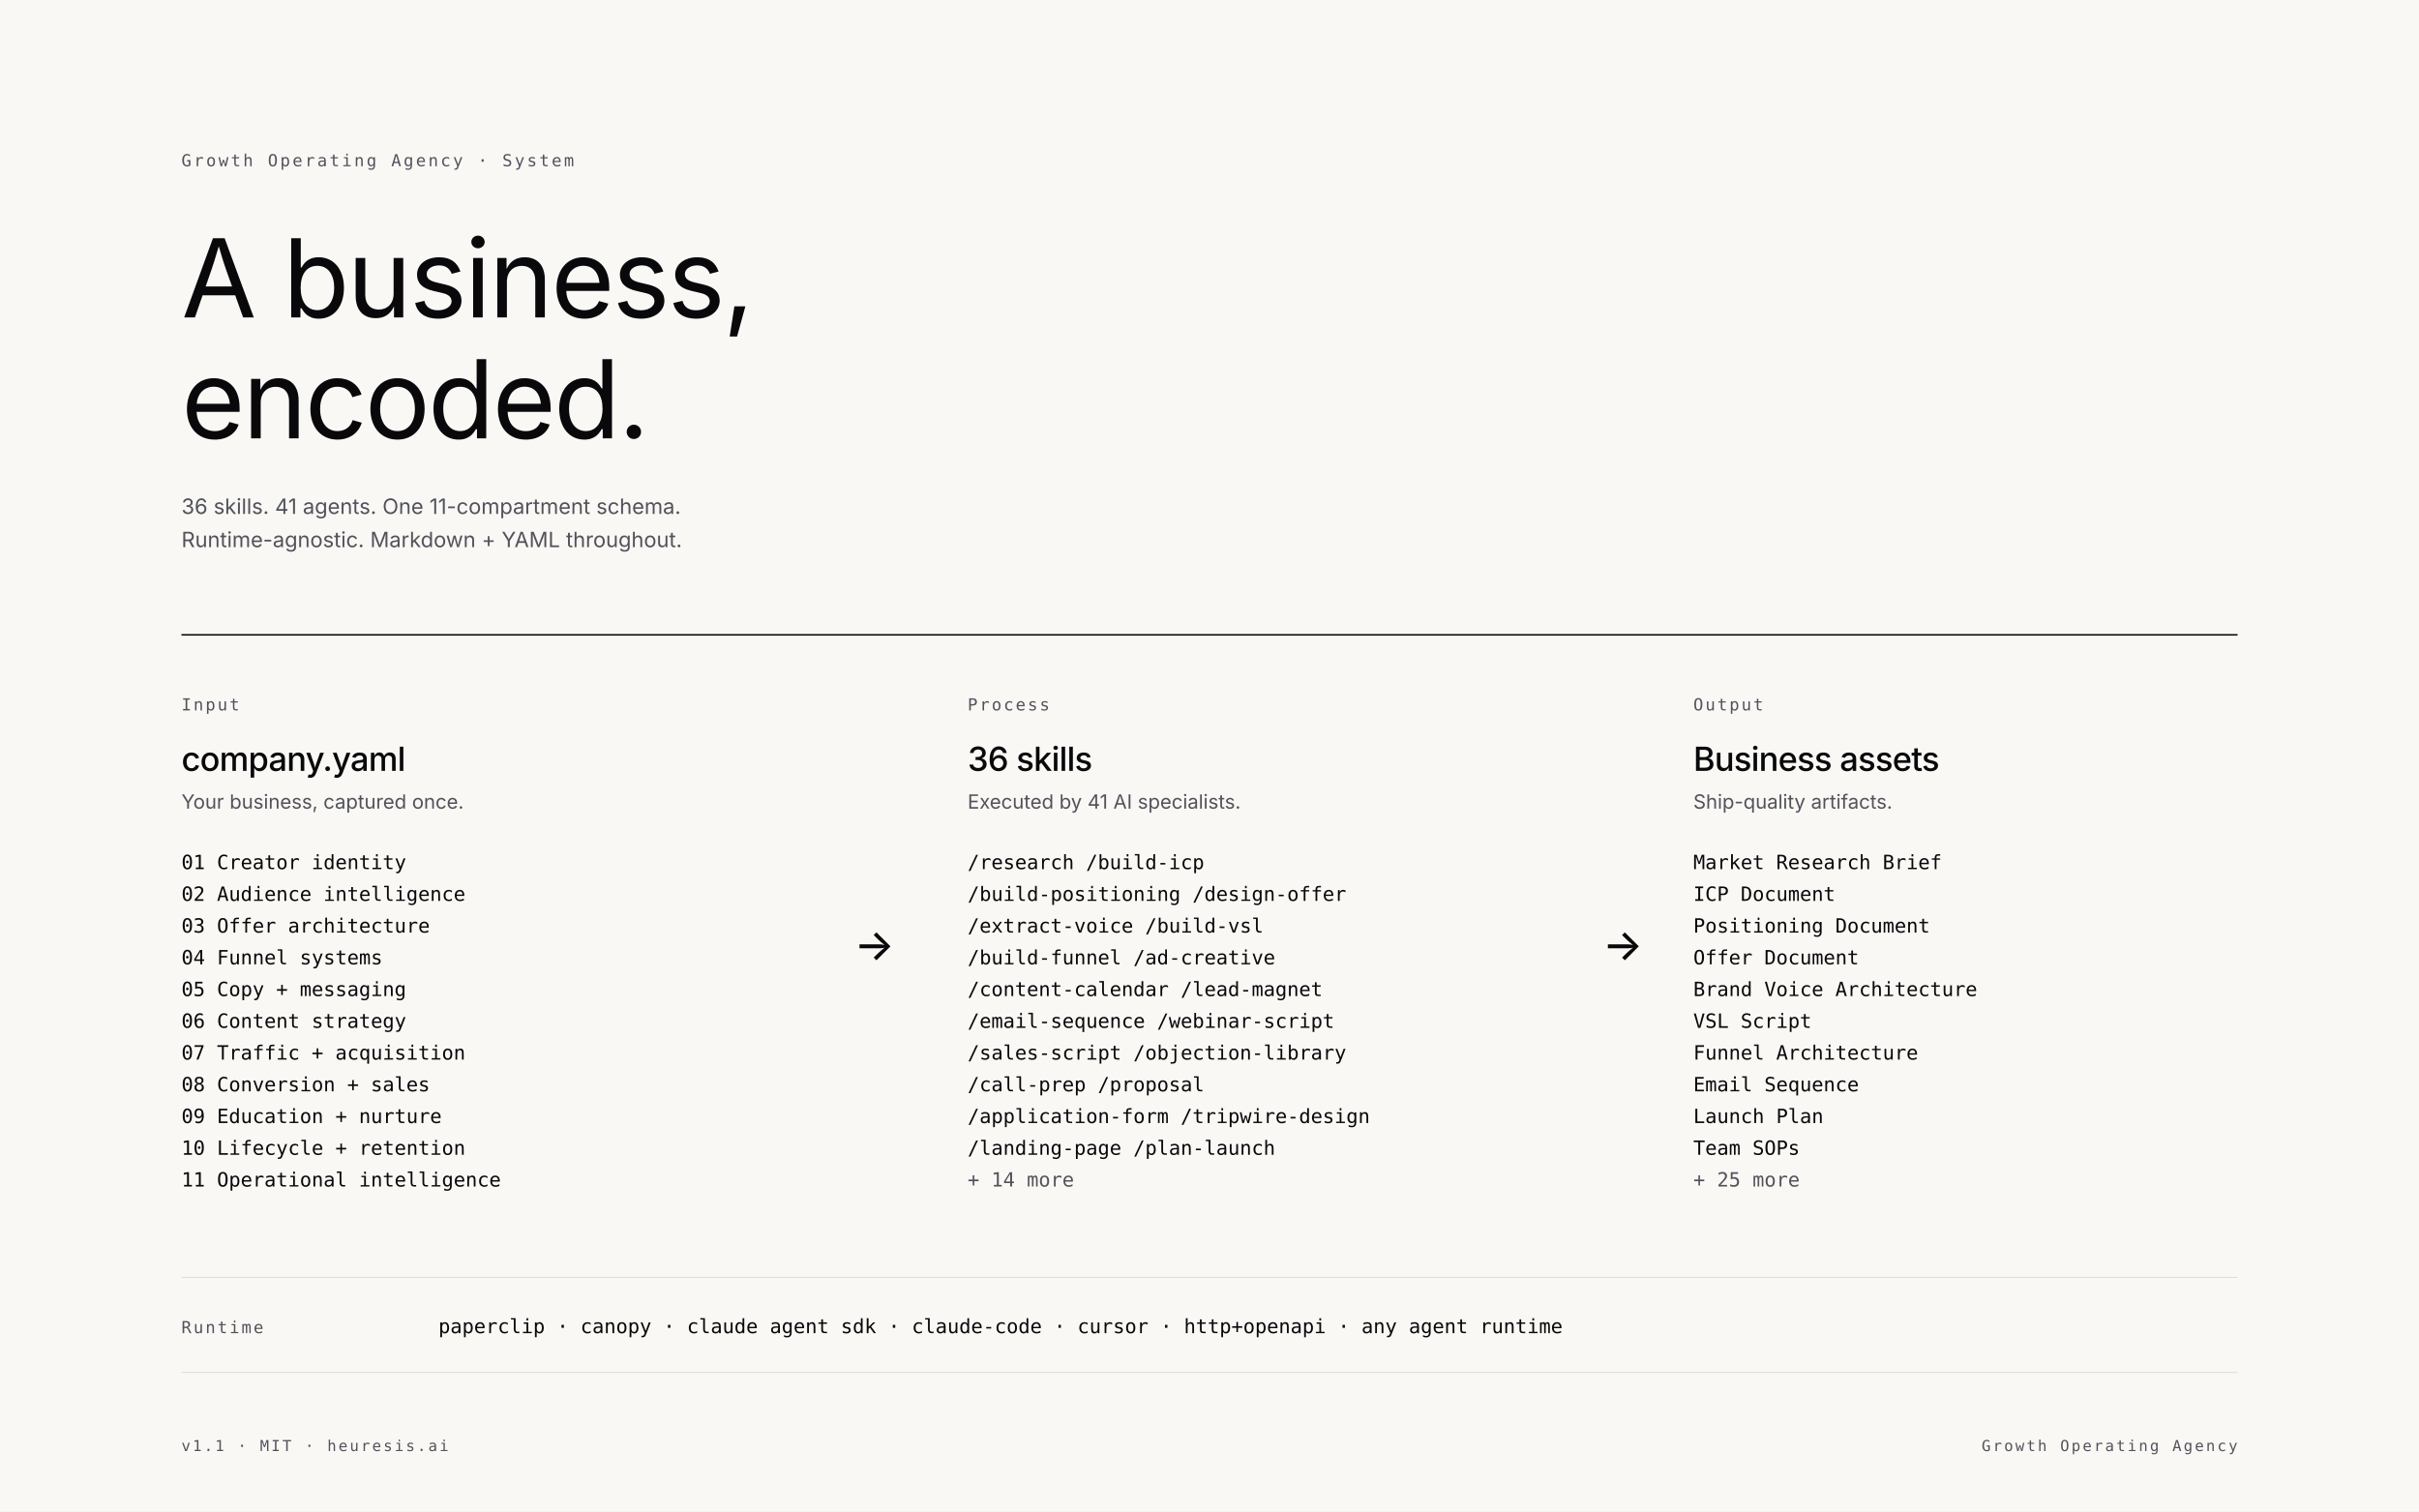
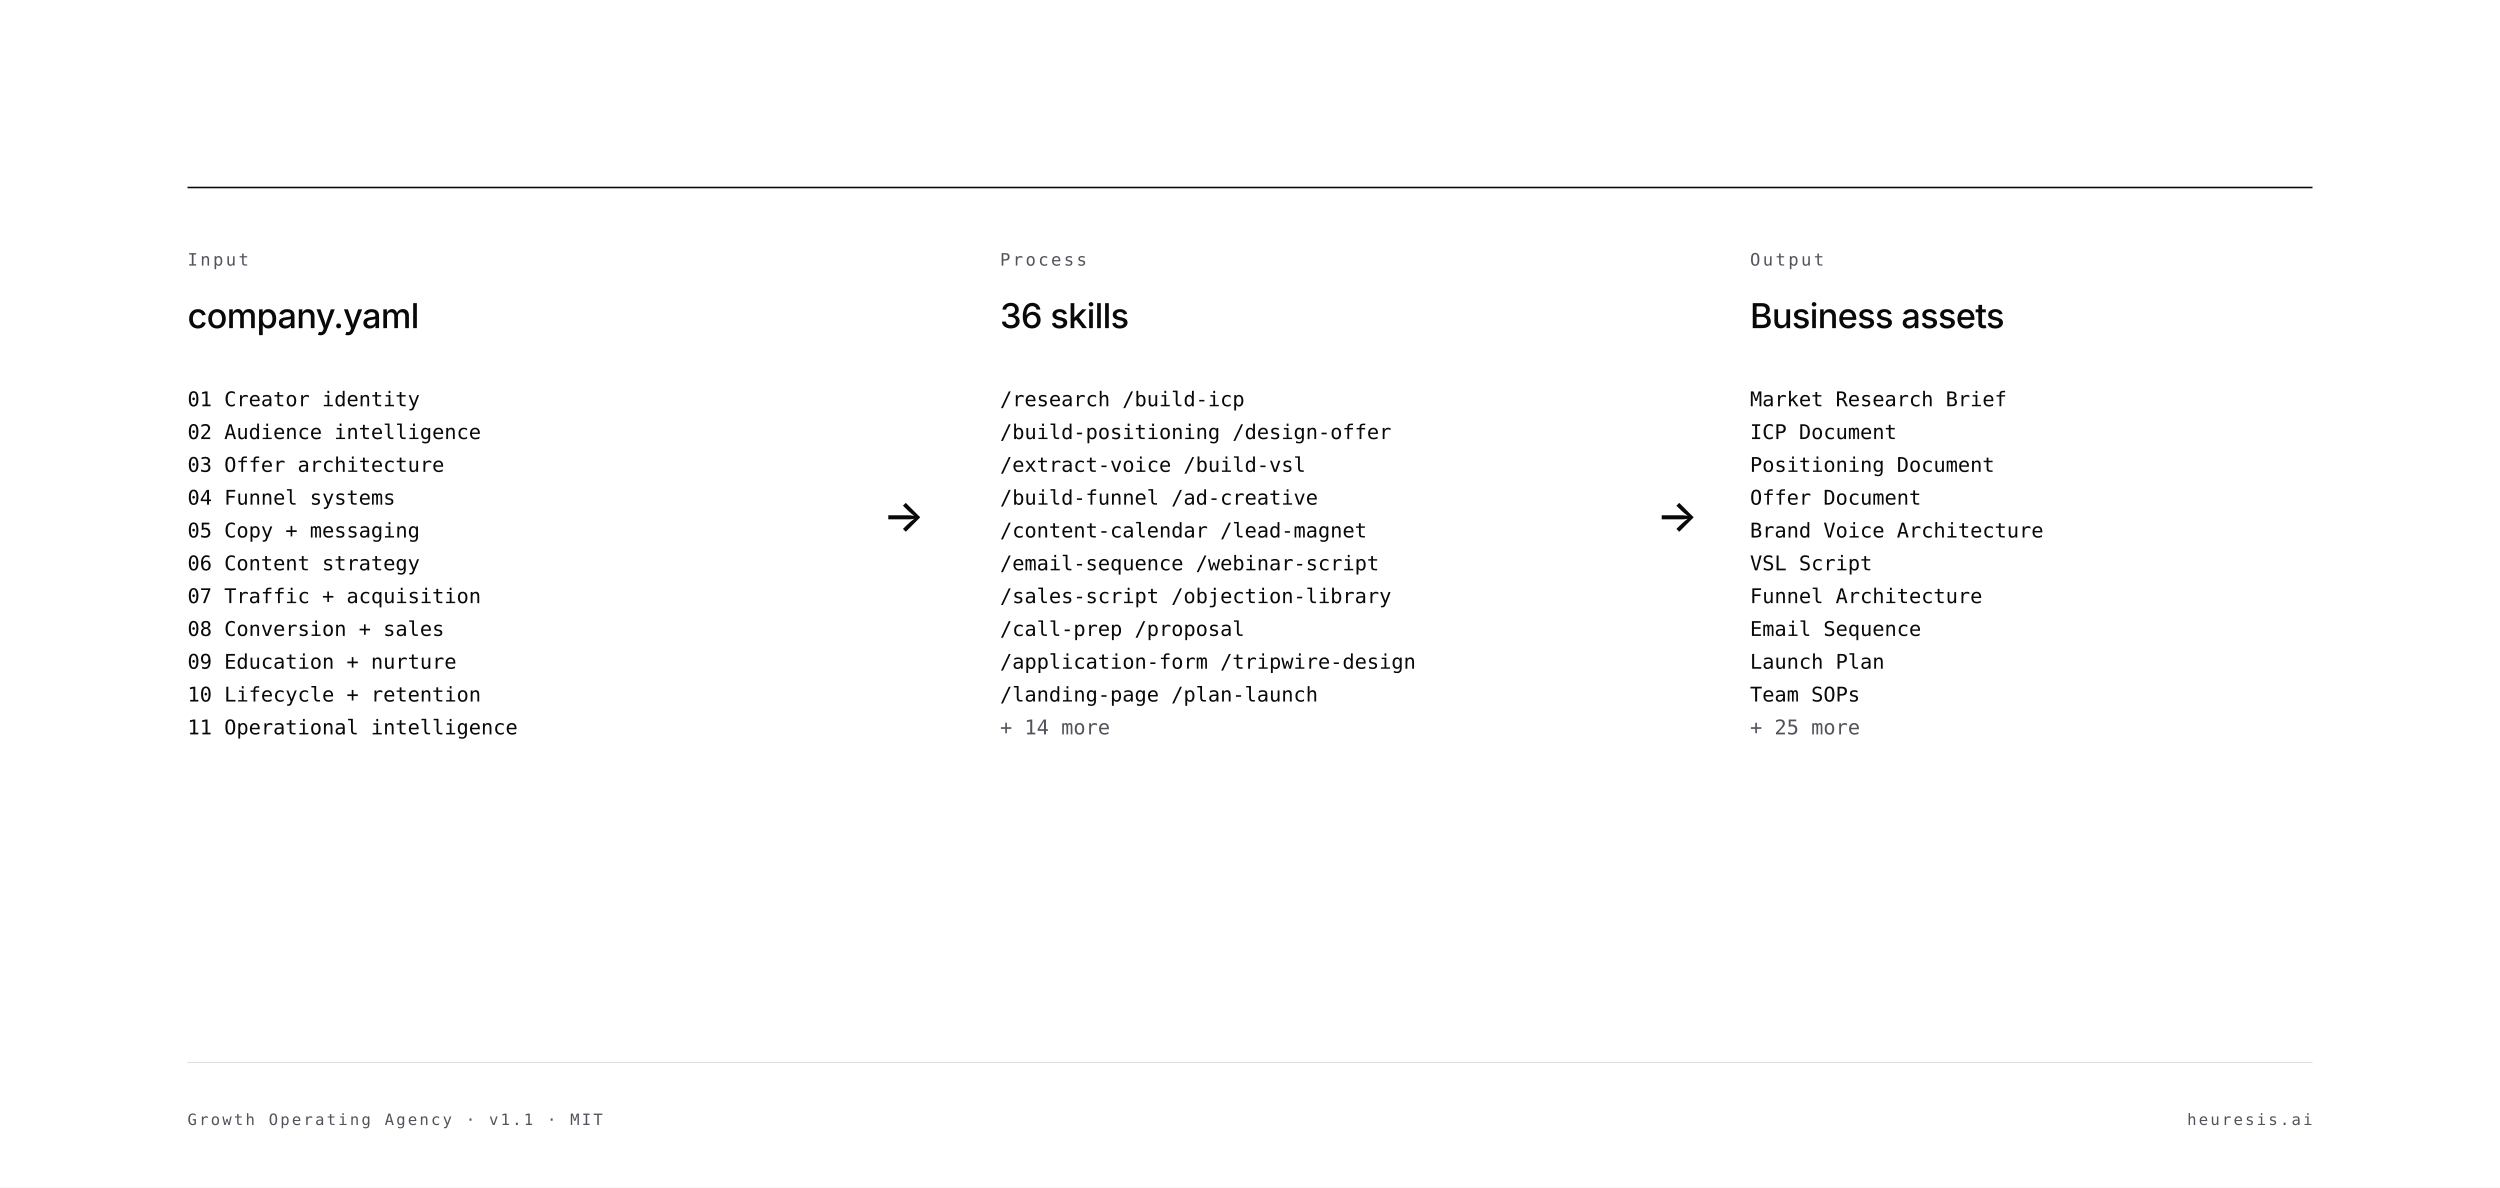
- <svg xmlns="http://www.w3.org/2000/svg" viewBox="0 0 1600 1000" width="1600" height="1000" role="img" aria-label="Growth Operating Agency — system diagram">
+ <svg xmlns="http://www.w3.org/2000/svg" viewBox="0 0 1600 760" width="1600" height="760" role="img" aria-label="Growth Operating Agency — system diagram">
  <style>
-     .bg { fill: #faf8f5; }
+     .bg { fill: #ffffff; }
    .ink { fill: #09090b; }
    .graphite { fill: #52525b; }
    .hair { stroke: #d4d4d8; stroke-width: 0.5; fill: none; }
    .rule-thick { stroke: #09090b; stroke-width: 1; fill: none; }
    .sans { font-family: "Geist", "Inter", system-ui, -apple-system, "Segoe UI", Roboto, sans-serif; }
-     .serif { font-family: "Geist", "Inter", system-ui, -apple-system, "Segoe UI", Roboto, sans-serif; font-weight: 500; letter-spacing: -0.02em; }
+     .serif { font-family: "Geist", "Inter", system-ui, -apple-system, sans-serif; font-weight: 500; letter-spacing: -0.02em; }
    .mono { font-family: "Geist Mono", "JetBrains Mono", "SF Mono", Menlo, Consolas, monospace; }
-     .eyebrow { font-size: 11px; letter-spacing: 0.14em; text-transform: uppercase; }
-     .spec-label { font-size: 11px; letter-spacing: 0.12em; text-transform: uppercase; }
-     .h1 { font-size: 72px; font-weight: 400; letter-spacing: -0.02em; }
+     .label { font-size: 11px; letter-spacing: 0.14em; text-transform: uppercase; }
    .h2 { font-size: 22px; font-weight: 500; }
-     .body { font-size: 14px; }
    .spec { font-size: 13px; }
    .foot { font-size: 10px; letter-spacing: 0.14em; text-transform: uppercase; }
  </style>
-   <rect class="bg" width="1600" height="1000" />
-   <text class="mono eyebrow graphite" x="120" y="110">Growth Operating Agency · System</text>
-   <text class="serif ink h1" x="120" y="210">A business,</text>
-   <text class="serif ink h1" x="120" y="290">encoded.</text>
-   <text class="sans graphite body" x="120" y="340">36 skills.  41 agents.  One 11-compartment schema.</text>
-   <text class="sans graphite body" x="120" y="362">Runtime-agnostic. Markdown + YAML throughout.</text>
-   <line class="rule-thick" x1="120" y1="420" x2="1480" y2="420" />
-   <text class="mono spec-label graphite" x="120" y="470">Input</text>
-   <text class="mono spec-label graphite" x="640" y="470">Process</text>
-   <text class="mono spec-label graphite" x="1120" y="470">Output</text>
-   <text class="serif ink h2" x="120" y="510">company.yaml</text>
-   <text class="sans graphite spec" x="120" y="535">Your business, captured once.</text>
-   <text class="mono ink spec" x="120" y="575">01   Creator identity</text>
-   <text class="mono ink spec" x="120" y="596">02   Audience intelligence</text>
-   <text class="mono ink spec" x="120" y="617">03   Offer architecture</text>
-   <text class="mono ink spec" x="120" y="638">04   Funnel systems</text>
-   <text class="mono ink spec" x="120" y="659">05   Copy + messaging</text>
-   <text class="mono ink spec" x="120" y="680">06   Content strategy</text>
-   <text class="mono ink spec" x="120" y="701">07   Traffic + acquisition</text>
-   <text class="mono ink spec" x="120" y="722">08   Conversion + sales</text>
-   <text class="mono ink spec" x="120" y="743">09   Education + nurture</text>
-   <text class="mono ink spec" x="120" y="764">10   Lifecycle + retention</text>
-   <text class="mono ink spec" x="120" y="785">11   Operational intelligence</text>
-   <text class="serif ink" font-size="28" x="565" y="635">→</text>
-   <text class="serif ink h2" x="640" y="510">36 skills</text>
-   <text class="sans graphite spec" x="640" y="535">Executed by 41 AI specialists.</text>
-   <text class="mono ink spec" x="640" y="575">/research          /build-icp</text>
-   <text class="mono ink spec" x="640" y="596">/build-positioning /design-offer</text>
-   <text class="mono ink spec" x="640" y="617">/extract-voice     /build-vsl</text>
-   <text class="mono ink spec" x="640" y="638">/build-funnel      /ad-creative</text>
-   <text class="mono ink spec" x="640" y="659">/content-calendar  /lead-magnet</text>
-   <text class="mono ink spec" x="640" y="680">/email-sequence    /webinar-script</text>
-   <text class="mono ink spec" x="640" y="701">/sales-script      /objection-library</text>
-   <text class="mono ink spec" x="640" y="722">/call-prep         /proposal</text>
-   <text class="mono ink spec" x="640" y="743">/application-form  /tripwire-design</text>
-   <text class="mono ink spec" x="640" y="764">/landing-page      /plan-launch</text>
-   <text class="mono graphite spec" x="640" y="785">+ 14 more</text>
-   <text class="serif ink" font-size="28" x="1060" y="635">→</text>
-   <text class="serif ink h2" x="1120" y="510">Business assets</text>
-   <text class="sans graphite spec" x="1120" y="535">Ship-quality artifacts.</text>
-   <text class="mono ink spec" x="1120" y="575">Market Research Brief</text>
-   <text class="mono ink spec" x="1120" y="596">ICP Document</text>
-   <text class="mono ink spec" x="1120" y="617">Positioning Document</text>
-   <text class="mono ink spec" x="1120" y="638">Offer Document</text>
-   <text class="mono ink spec" x="1120" y="659">Brand Voice Architecture</text>
-   <text class="mono ink spec" x="1120" y="680">VSL Script</text>
-   <text class="mono ink spec" x="1120" y="701">Funnel Architecture</text>
-   <text class="mono ink spec" x="1120" y="722">Email Sequence</text>
-   <text class="mono ink spec" x="1120" y="743">Launch Plan</text>
-   <text class="mono ink spec" x="1120" y="764">Team SOPs</text>
-   <text class="mono graphite spec" x="1120" y="785">+ 25 more</text>
-   <line class="hair" x1="120" y1="845" x2="1480" y2="845" />
-   <text class="mono spec-label graphite" x="120" y="882">Runtime</text>
-   <text class="mono ink spec" x="290" y="882">paperclip · canopy · claude agent sdk · claude-code · cursor · http+openapi · any agent runtime</text>
-   <line class="hair" x1="120" y1="908" x2="1480" y2="908" />
-   <text class="mono foot graphite" x="120" y="960">v1.1 · MIT · heuresis.ai</text>
-   <text class="mono foot graphite" x="1480" y="960" text-anchor="end">Growth Operating Agency</text>
+   <rect class="bg" width="1600" height="760" />
+   <line class="rule-thick" x1="120" y1="120" x2="1480" y2="120" />
+   <text class="mono label graphite" x="120" y="170">Input</text>
+   <text class="mono label graphite" x="640" y="170">Process</text>
+   <text class="mono label graphite" x="1120" y="170">Output</text>
+   <text class="serif ink h2" x="120" y="210">company.yaml</text>
+   <text class="mono ink spec" x="120" y="260">01   Creator identity</text>
+   <text class="mono ink spec" x="120" y="281">02   Audience intelligence</text>
+   <text class="mono ink spec" x="120" y="302">03   Offer architecture</text>
+   <text class="mono ink spec" x="120" y="323">04   Funnel systems</text>
+   <text class="mono ink spec" x="120" y="344">05   Copy + messaging</text>
+   <text class="mono ink spec" x="120" y="365">06   Content strategy</text>
+   <text class="mono ink spec" x="120" y="386">07   Traffic + acquisition</text>
+   <text class="mono ink spec" x="120" y="407">08   Conversion + sales</text>
+   <text class="mono ink spec" x="120" y="428">09   Education + nurture</text>
+   <text class="mono ink spec" x="120" y="449">10   Lifecycle + retention</text>
+   <text class="mono ink spec" x="120" y="470">11   Operational intelligence</text>
+   <text class="serif ink" font-size="28" x="565" y="340">→</text>
+   <text class="serif ink h2" x="640" y="210">36 skills</text>
+   <text class="mono ink spec" x="640" y="260">/research          /build-icp</text>
+   <text class="mono ink spec" x="640" y="281">/build-positioning /design-offer</text>
+   <text class="mono ink spec" x="640" y="302">/extract-voice     /build-vsl</text>
+   <text class="mono ink spec" x="640" y="323">/build-funnel      /ad-creative</text>
+   <text class="mono ink spec" x="640" y="344">/content-calendar  /lead-magnet</text>
+   <text class="mono ink spec" x="640" y="365">/email-sequence    /webinar-script</text>
+   <text class="mono ink spec" x="640" y="386">/sales-script      /objection-library</text>
+   <text class="mono ink spec" x="640" y="407">/call-prep         /proposal</text>
+   <text class="mono ink spec" x="640" y="428">/application-form  /tripwire-design</text>
+   <text class="mono ink spec" x="640" y="449">/landing-page      /plan-launch</text>
+   <text class="mono graphite spec" x="640" y="470">+ 14 more</text>
+   <text class="serif ink" font-size="28" x="1060" y="340">→</text>
+   <text class="serif ink h2" x="1120" y="210">Business assets</text>
+   <text class="mono ink spec" x="1120" y="260">Market Research Brief</text>
+   <text class="mono ink spec" x="1120" y="281">ICP Document</text>
+   <text class="mono ink spec" x="1120" y="302">Positioning Document</text>
+   <text class="mono ink spec" x="1120" y="323">Offer Document</text>
+   <text class="mono ink spec" x="1120" y="344">Brand Voice Architecture</text>
+   <text class="mono ink spec" x="1120" y="365">VSL Script</text>
+   <text class="mono ink spec" x="1120" y="386">Funnel Architecture</text>
+   <text class="mono ink spec" x="1120" y="407">Email Sequence</text>
+   <text class="mono ink spec" x="1120" y="428">Launch Plan</text>
+   <text class="mono ink spec" x="1120" y="449">Team SOPs</text>
+   <text class="mono graphite spec" x="1120" y="470">+ 25 more</text>
+   <line class="hair" x1="120" y1="680" x2="1480" y2="680" />
+   <text class="mono foot graphite" x="120" y="720">Growth Operating Agency · v1.1 · MIT</text>
+   <text class="mono foot graphite" x="1480" y="720" text-anchor="end">heuresis.ai</text>
</svg>
